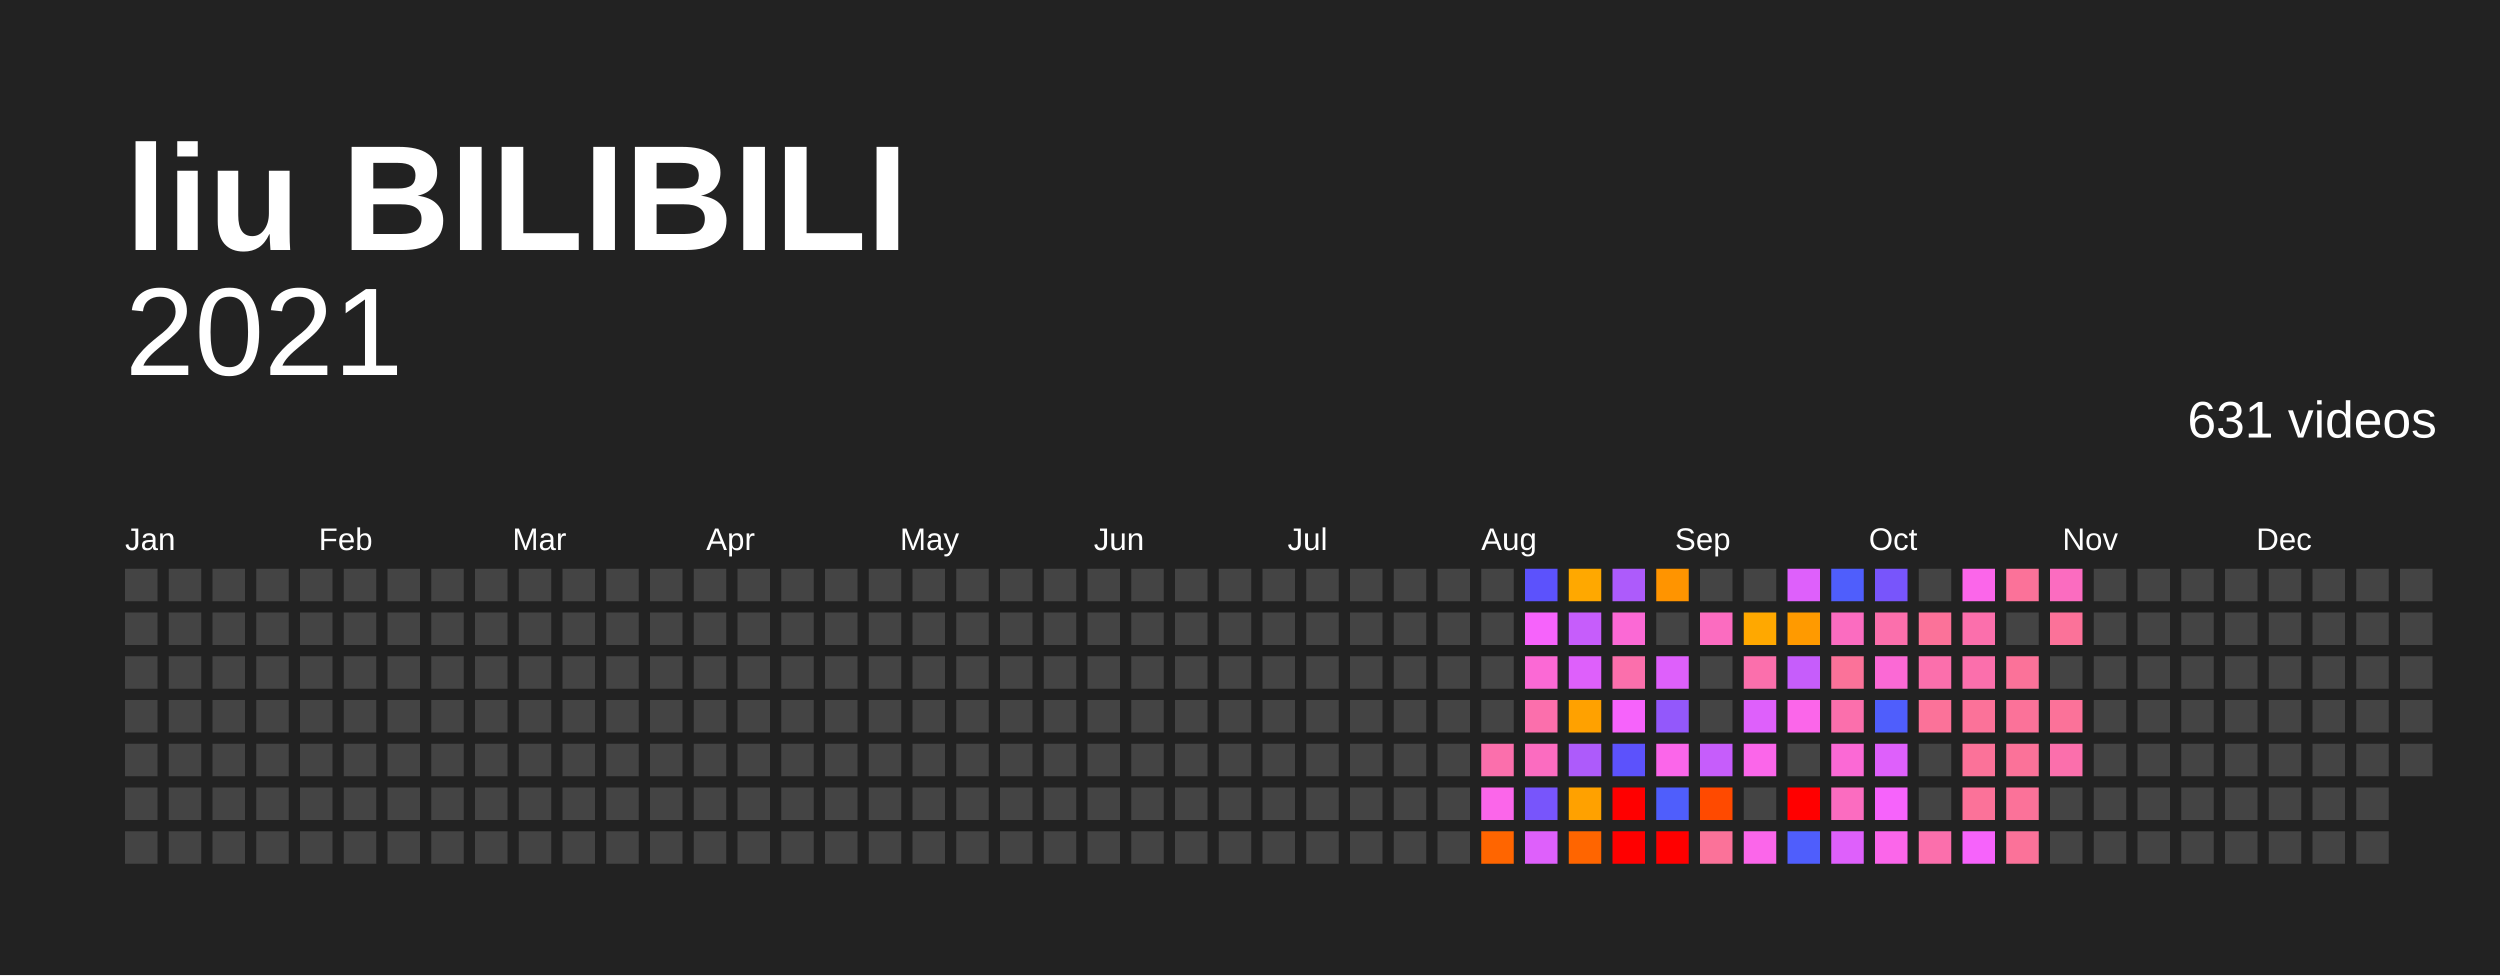
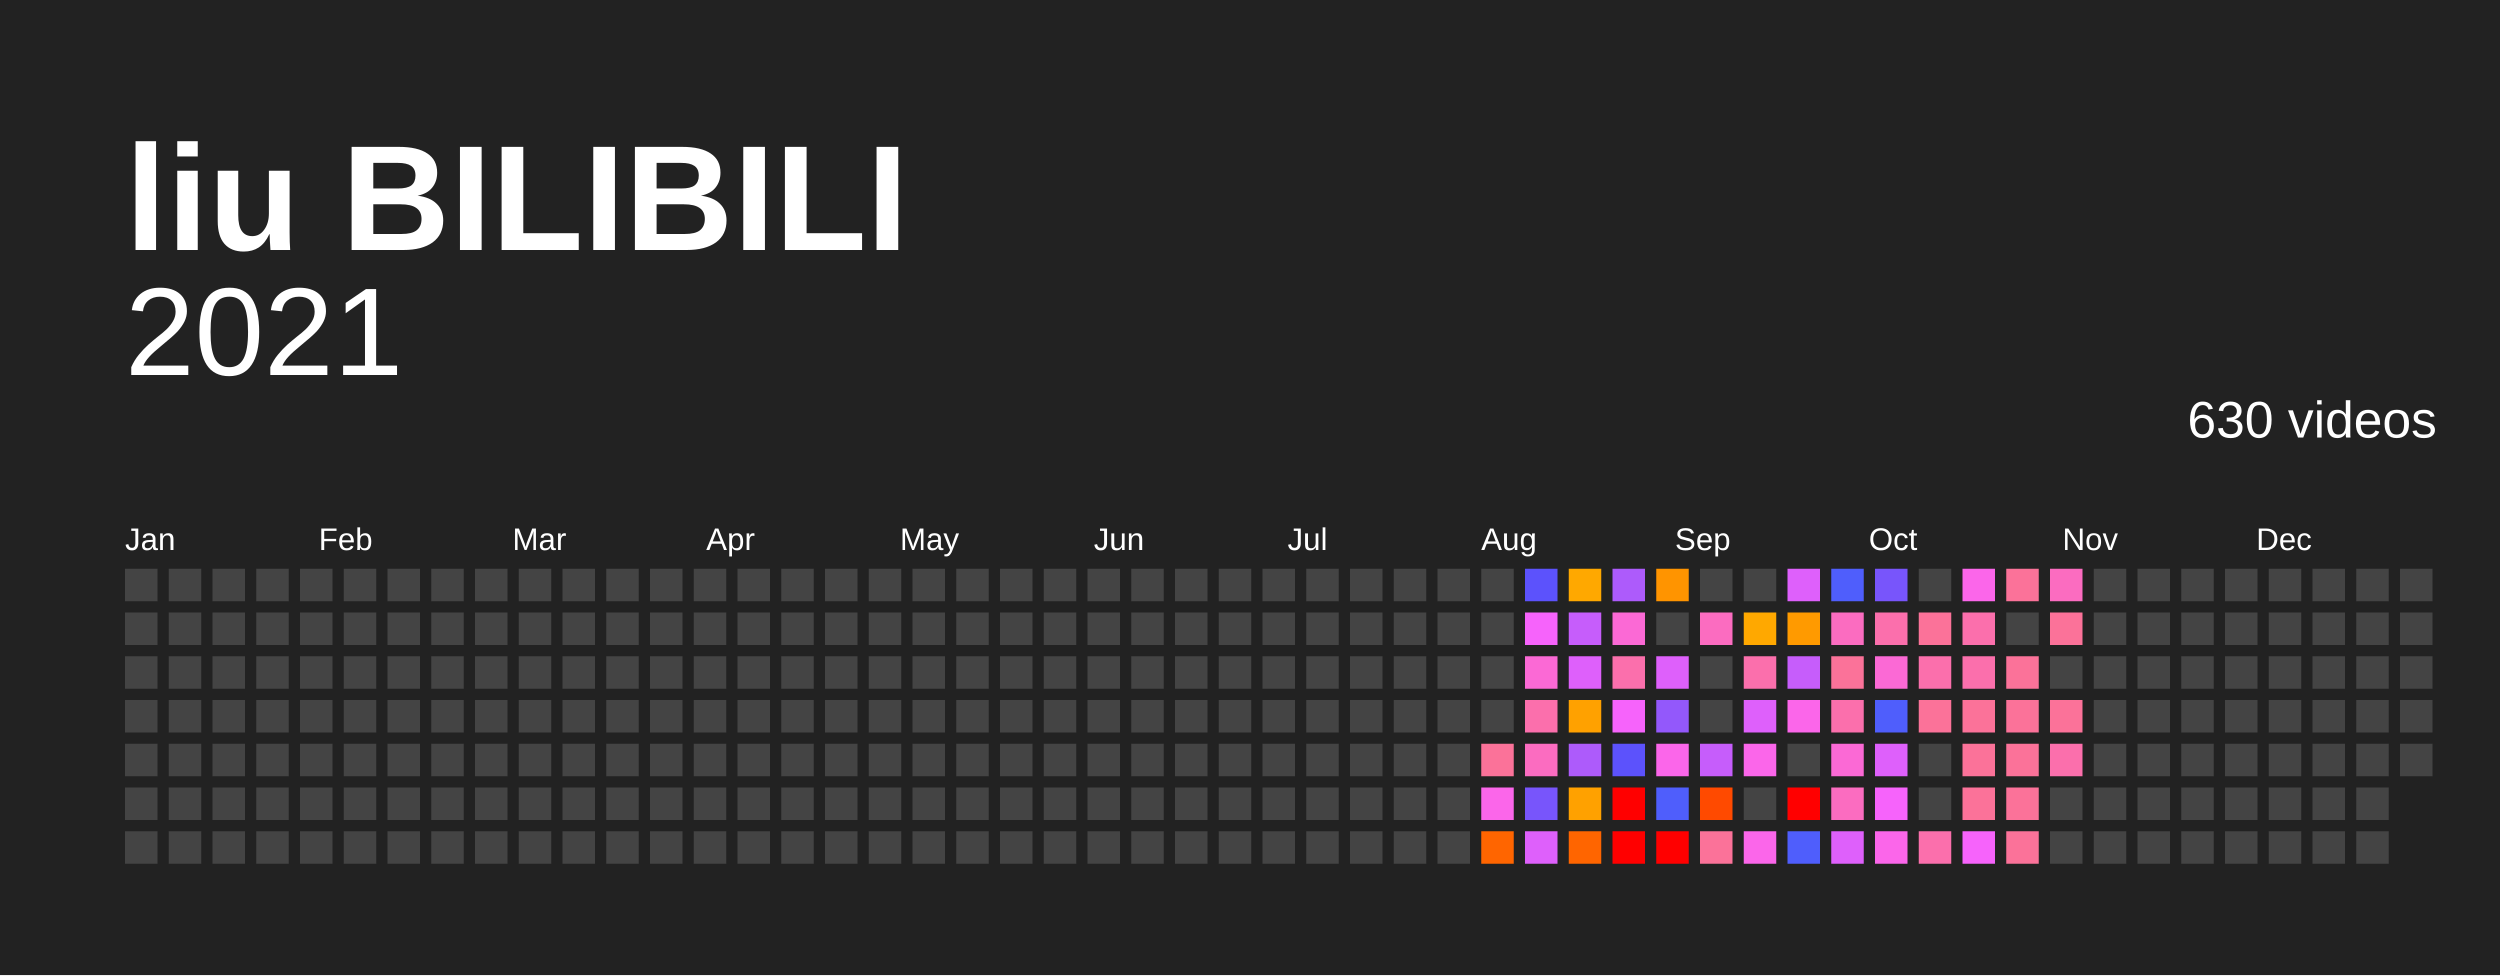
<svg xmlns="http://www.w3.org/2000/svg" baseProfile="full" height="78mm" version="1.1" viewBox="0,0,200,78" width="200mm">
  <defs />
  <rect fill="#222222" height="78" width="200" x="0" y="0" />
  <text fill="#FFFFFF" style="font-size:12px; font-family:Arial; font-weight:bold;" x="10" y="20">liu BILIBILI</text>
  <text alignment-baseline="hanging" fill="#FFFFFF" style="font-size:10.0px; font-family:Arial;" x="10" y="30">2021</text>
-   <text alignment-baseline="hanging" fill="#FFFFFF" style="font-size:4.125px; font-family:Arial;" x="175" y="35">631 videos</text>
+   <text alignment-baseline="hanging" fill="#FFFFFF" style="font-size:4.125px; font-family:Arial;" x="175" y="35">630 videos</text>
  <text fill="#FFFFFF" style="font-size:2.5px; font-family:Arial" x="10.0" y="44">Jan</text>
  <text fill="#FFFFFF" style="font-size:2.5px; font-family:Arial" x="25.5" y="44">Feb</text>
  <text fill="#FFFFFF" style="font-size:2.5px; font-family:Arial" x="41.0" y="44">Mar</text>
  <text fill="#FFFFFF" style="font-size:2.5px; font-family:Arial" x="56.5" y="44">Apr</text>
  <text fill="#FFFFFF" style="font-size:2.5px; font-family:Arial" x="72.0" y="44">May</text>
  <text fill="#FFFFFF" style="font-size:2.5px; font-family:Arial" x="87.5" y="44">Jun</text>
  <text fill="#FFFFFF" style="font-size:2.5px; font-family:Arial" x="103.0" y="44">Jul</text>
  <text fill="#FFFFFF" style="font-size:2.5px; font-family:Arial" x="118.5" y="44">Aug</text>
  <text fill="#FFFFFF" style="font-size:2.5px; font-family:Arial" x="134.0" y="44">Sep</text>
  <text fill="#FFFFFF" style="font-size:2.5px; font-family:Arial" x="149.5" y="44">Oct</text>
  <text fill="#FFFFFF" style="font-size:2.5px; font-family:Arial" x="165.0" y="44">Nov</text>
  <text fill="#FFFFFF" style="font-size:2.5px; font-family:Arial" x="180.5" y="44">Dec</text>
  <rect fill="#444444" height="2.6" width="2.6" x="10.0" y="45.5" />
  <rect fill="#444444" height="2.6" width="2.6" x="10.0" y="49.0" />
  <rect fill="#444444" height="2.6" width="2.6" x="10.0" y="52.5" />
  <rect fill="#444444" height="2.6" width="2.6" x="10.0" y="56.0" />
  <rect fill="#444444" height="2.6" width="2.6" x="10.0" y="59.5" />
  <rect fill="#444444" height="2.6" width="2.6" x="10.0" y="63.0" />
  <rect fill="#444444" height="2.6" width="2.6" x="10.0" y="66.5" />
  <rect fill="#444444" height="2.6" width="2.6" x="13.5" y="45.5" />
  <rect fill="#444444" height="2.6" width="2.6" x="13.5" y="49.0" />
  <rect fill="#444444" height="2.6" width="2.6" x="13.5" y="52.5" />
  <rect fill="#444444" height="2.6" width="2.6" x="13.5" y="56.0" />
  <rect fill="#444444" height="2.6" width="2.6" x="13.5" y="59.5" />
  <rect fill="#444444" height="2.6" width="2.6" x="13.5" y="63.0" />
  <rect fill="#444444" height="2.6" width="2.6" x="13.5" y="66.5" />
  <rect fill="#444444" height="2.6" width="2.6" x="17.0" y="45.5" />
  <rect fill="#444444" height="2.6" width="2.6" x="17.0" y="49.0" />
  <rect fill="#444444" height="2.6" width="2.6" x="17.0" y="52.5" />
  <rect fill="#444444" height="2.6" width="2.6" x="17.0" y="56.0" />
  <rect fill="#444444" height="2.6" width="2.6" x="17.0" y="59.5" />
  <rect fill="#444444" height="2.6" width="2.6" x="17.0" y="63.0" />
  <rect fill="#444444" height="2.6" width="2.6" x="17.0" y="66.5" />
  <rect fill="#444444" height="2.6" width="2.6" x="20.5" y="45.5" />
  <rect fill="#444444" height="2.6" width="2.6" x="20.5" y="49.0" />
  <rect fill="#444444" height="2.6" width="2.6" x="20.5" y="52.5" />
  <rect fill="#444444" height="2.6" width="2.6" x="20.5" y="56.0" />
  <rect fill="#444444" height="2.6" width="2.6" x="20.5" y="59.5" />
  <rect fill="#444444" height="2.6" width="2.6" x="20.5" y="63.0" />
  <rect fill="#444444" height="2.6" width="2.6" x="20.5" y="66.5" />
  <rect fill="#444444" height="2.6" width="2.6" x="24.0" y="45.5" />
  <rect fill="#444444" height="2.6" width="2.6" x="24.0" y="49.0" />
  <rect fill="#444444" height="2.6" width="2.6" x="24.0" y="52.5" />
  <rect fill="#444444" height="2.6" width="2.6" x="24.0" y="56.0" />
  <rect fill="#444444" height="2.6" width="2.6" x="24.0" y="59.5" />
  <rect fill="#444444" height="2.6" width="2.6" x="24.0" y="63.0" />
  <rect fill="#444444" height="2.6" width="2.6" x="24.0" y="66.5" />
  <rect fill="#444444" height="2.6" width="2.6" x="27.5" y="45.5" />
  <rect fill="#444444" height="2.6" width="2.6" x="27.5" y="49.0" />
  <rect fill="#444444" height="2.6" width="2.6" x="27.5" y="52.5" />
  <rect fill="#444444" height="2.6" width="2.6" x="27.5" y="56.0" />
  <rect fill="#444444" height="2.6" width="2.6" x="27.5" y="59.5" />
  <rect fill="#444444" height="2.6" width="2.6" x="27.5" y="63.0" />
  <rect fill="#444444" height="2.6" width="2.6" x="27.5" y="66.5" />
  <rect fill="#444444" height="2.6" width="2.6" x="31.0" y="45.5" />
  <rect fill="#444444" height="2.6" width="2.6" x="31.0" y="49.0" />
  <rect fill="#444444" height="2.6" width="2.6" x="31.0" y="52.5" />
  <rect fill="#444444" height="2.6" width="2.6" x="31.0" y="56.0" />
  <rect fill="#444444" height="2.6" width="2.6" x="31.0" y="59.5" />
  <rect fill="#444444" height="2.6" width="2.6" x="31.0" y="63.0" />
  <rect fill="#444444" height="2.6" width="2.6" x="31.0" y="66.5" />
  <rect fill="#444444" height="2.6" width="2.6" x="34.5" y="45.5" />
  <rect fill="#444444" height="2.6" width="2.6" x="34.5" y="49.0" />
  <rect fill="#444444" height="2.6" width="2.6" x="34.5" y="52.5" />
  <rect fill="#444444" height="2.6" width="2.6" x="34.5" y="56.0" />
  <rect fill="#444444" height="2.6" width="2.6" x="34.5" y="59.5" />
  <rect fill="#444444" height="2.6" width="2.6" x="34.5" y="63.0" />
  <rect fill="#444444" height="2.6" width="2.6" x="34.5" y="66.5" />
  <rect fill="#444444" height="2.6" width="2.6" x="38.0" y="45.5" />
  <rect fill="#444444" height="2.6" width="2.6" x="38.0" y="49.0" />
  <rect fill="#444444" height="2.6" width="2.6" x="38.0" y="52.5" />
  <rect fill="#444444" height="2.6" width="2.6" x="38.0" y="56.0" />
  <rect fill="#444444" height="2.6" width="2.6" x="38.0" y="59.5" />
  <rect fill="#444444" height="2.6" width="2.6" x="38.0" y="63.0" />
  <rect fill="#444444" height="2.6" width="2.6" x="38.0" y="66.5" />
  <rect fill="#444444" height="2.6" width="2.6" x="41.5" y="45.5" />
  <rect fill="#444444" height="2.6" width="2.6" x="41.5" y="49.0" />
  <rect fill="#444444" height="2.6" width="2.6" x="41.5" y="52.5" />
  <rect fill="#444444" height="2.6" width="2.6" x="41.5" y="56.0" />
  <rect fill="#444444" height="2.6" width="2.6" x="41.5" y="59.5" />
  <rect fill="#444444" height="2.6" width="2.6" x="41.5" y="63.0" />
  <rect fill="#444444" height="2.6" width="2.6" x="41.5" y="66.5" />
  <rect fill="#444444" height="2.6" width="2.6" x="45.0" y="45.5" />
  <rect fill="#444444" height="2.6" width="2.6" x="45.0" y="49.0" />
  <rect fill="#444444" height="2.6" width="2.6" x="45.0" y="52.5" />
  <rect fill="#444444" height="2.6" width="2.6" x="45.0" y="56.0" />
  <rect fill="#444444" height="2.6" width="2.6" x="45.0" y="59.5" />
  <rect fill="#444444" height="2.6" width="2.6" x="45.0" y="63.0" />
  <rect fill="#444444" height="2.6" width="2.6" x="45.0" y="66.5" />
  <rect fill="#444444" height="2.6" width="2.6" x="48.5" y="45.5" />
  <rect fill="#444444" height="2.6" width="2.6" x="48.5" y="49.0" />
  <rect fill="#444444" height="2.6" width="2.6" x="48.5" y="52.5" />
  <rect fill="#444444" height="2.6" width="2.6" x="48.5" y="56.0" />
  <rect fill="#444444" height="2.6" width="2.6" x="48.5" y="59.5" />
  <rect fill="#444444" height="2.6" width="2.6" x="48.5" y="63.0" />
  <rect fill="#444444" height="2.6" width="2.6" x="48.5" y="66.5" />
  <rect fill="#444444" height="2.6" width="2.6" x="52.0" y="45.5" />
  <rect fill="#444444" height="2.6" width="2.6" x="52.0" y="49.0" />
  <rect fill="#444444" height="2.6" width="2.6" x="52.0" y="52.5" />
  <rect fill="#444444" height="2.6" width="2.6" x="52.0" y="56.0" />
  <rect fill="#444444" height="2.6" width="2.6" x="52.0" y="59.5" />
  <rect fill="#444444" height="2.6" width="2.6" x="52.0" y="63.0" />
  <rect fill="#444444" height="2.6" width="2.6" x="52.0" y="66.5" />
  <rect fill="#444444" height="2.6" width="2.6" x="55.5" y="45.5" />
  <rect fill="#444444" height="2.6" width="2.6" x="55.5" y="49.0" />
  <rect fill="#444444" height="2.6" width="2.6" x="55.5" y="52.5" />
  <rect fill="#444444" height="2.6" width="2.6" x="55.5" y="56.0" />
  <rect fill="#444444" height="2.6" width="2.6" x="55.5" y="59.5" />
  <rect fill="#444444" height="2.6" width="2.6" x="55.5" y="63.0" />
  <rect fill="#444444" height="2.6" width="2.6" x="55.5" y="66.5" />
  <rect fill="#444444" height="2.6" width="2.6" x="59.0" y="45.5" />
  <rect fill="#444444" height="2.6" width="2.6" x="59.0" y="49.0" />
  <rect fill="#444444" height="2.6" width="2.6" x="59.0" y="52.5" />
  <rect fill="#444444" height="2.6" width="2.6" x="59.0" y="56.0" />
  <rect fill="#444444" height="2.6" width="2.6" x="59.0" y="59.5" />
  <rect fill="#444444" height="2.6" width="2.6" x="59.0" y="63.0" />
  <rect fill="#444444" height="2.6" width="2.6" x="59.0" y="66.5" />
  <rect fill="#444444" height="2.6" width="2.6" x="62.5" y="45.5" />
  <rect fill="#444444" height="2.6" width="2.6" x="62.5" y="49.0" />
  <rect fill="#444444" height="2.6" width="2.6" x="62.5" y="52.5" />
  <rect fill="#444444" height="2.6" width="2.6" x="62.5" y="56.0" />
  <rect fill="#444444" height="2.6" width="2.6" x="62.5" y="59.5" />
  <rect fill="#444444" height="2.6" width="2.6" x="62.5" y="63.0" />
  <rect fill="#444444" height="2.6" width="2.6" x="62.5" y="66.5" />
  <rect fill="#444444" height="2.6" width="2.6" x="66.0" y="45.5" />
  <rect fill="#444444" height="2.6" width="2.6" x="66.0" y="49.0" />
  <rect fill="#444444" height="2.6" width="2.6" x="66.0" y="52.5" />
  <rect fill="#444444" height="2.6" width="2.6" x="66.0" y="56.0" />
  <rect fill="#444444" height="2.6" width="2.6" x="66.0" y="59.5" />
  <rect fill="#444444" height="2.6" width="2.6" x="66.0" y="63.0" />
  <rect fill="#444444" height="2.6" width="2.6" x="66.0" y="66.5" />
  <rect fill="#444444" height="2.6" width="2.6" x="69.5" y="45.5" />
  <rect fill="#444444" height="2.6" width="2.6" x="69.5" y="49.0" />
  <rect fill="#444444" height="2.6" width="2.6" x="69.5" y="52.5" />
  <rect fill="#444444" height="2.6" width="2.6" x="69.5" y="56.0" />
  <rect fill="#444444" height="2.6" width="2.6" x="69.5" y="59.5" />
  <rect fill="#444444" height="2.6" width="2.6" x="69.5" y="63.0" />
  <rect fill="#444444" height="2.6" width="2.6" x="69.5" y="66.5" />
  <rect fill="#444444" height="2.6" width="2.6" x="73.0" y="45.5" />
  <rect fill="#444444" height="2.6" width="2.6" x="73.0" y="49.0" />
  <rect fill="#444444" height="2.6" width="2.6" x="73.0" y="52.5" />
  <rect fill="#444444" height="2.6" width="2.6" x="73.0" y="56.0" />
  <rect fill="#444444" height="2.6" width="2.6" x="73.0" y="59.5" />
  <rect fill="#444444" height="2.6" width="2.6" x="73.0" y="63.0" />
  <rect fill="#444444" height="2.6" width="2.6" x="73.0" y="66.5" />
  <rect fill="#444444" height="2.6" width="2.6" x="76.5" y="45.5" />
  <rect fill="#444444" height="2.6" width="2.6" x="76.5" y="49.0" />
  <rect fill="#444444" height="2.6" width="2.6" x="76.5" y="52.5" />
  <rect fill="#444444" height="2.6" width="2.6" x="76.5" y="56.0" />
  <rect fill="#444444" height="2.6" width="2.6" x="76.5" y="59.5" />
  <rect fill="#444444" height="2.6" width="2.6" x="76.5" y="63.0" />
  <rect fill="#444444" height="2.6" width="2.6" x="76.5" y="66.5" />
  <rect fill="#444444" height="2.6" width="2.6" x="80.0" y="45.5" />
  <rect fill="#444444" height="2.6" width="2.6" x="80.0" y="49.0" />
  <rect fill="#444444" height="2.6" width="2.6" x="80.0" y="52.5" />
  <rect fill="#444444" height="2.6" width="2.6" x="80.0" y="56.0" />
  <rect fill="#444444" height="2.6" width="2.6" x="80.0" y="59.5" />
  <rect fill="#444444" height="2.6" width="2.6" x="80.0" y="63.0" />
  <rect fill="#444444" height="2.6" width="2.6" x="80.0" y="66.5" />
  <rect fill="#444444" height="2.6" width="2.6" x="83.5" y="45.5" />
  <rect fill="#444444" height="2.6" width="2.6" x="83.5" y="49.0" />
  <rect fill="#444444" height="2.6" width="2.6" x="83.5" y="52.5" />
  <rect fill="#444444" height="2.6" width="2.6" x="83.5" y="56.0" />
  <rect fill="#444444" height="2.6" width="2.6" x="83.5" y="59.5" />
  <rect fill="#444444" height="2.6" width="2.6" x="83.5" y="63.0" />
  <rect fill="#444444" height="2.6" width="2.6" x="83.5" y="66.5" />
  <rect fill="#444444" height="2.6" width="2.6" x="87.0" y="45.5" />
  <rect fill="#444444" height="2.6" width="2.6" x="87.0" y="49.0" />
  <rect fill="#444444" height="2.6" width="2.6" x="87.0" y="52.5" />
  <rect fill="#444444" height="2.6" width="2.6" x="87.0" y="56.0" />
  <rect fill="#444444" height="2.6" width="2.6" x="87.0" y="59.5" />
  <rect fill="#444444" height="2.6" width="2.6" x="87.0" y="63.0" />
  <rect fill="#444444" height="2.6" width="2.6" x="87.0" y="66.5" />
  <rect fill="#444444" height="2.6" width="2.6" x="90.5" y="45.5" />
  <rect fill="#444444" height="2.6" width="2.6" x="90.5" y="49.0" />
  <rect fill="#444444" height="2.6" width="2.6" x="90.5" y="52.5" />
  <rect fill="#444444" height="2.6" width="2.6" x="90.5" y="56.0" />
  <rect fill="#444444" height="2.6" width="2.6" x="90.5" y="59.5" />
  <rect fill="#444444" height="2.6" width="2.6" x="90.5" y="63.0" />
  <rect fill="#444444" height="2.6" width="2.6" x="90.5" y="66.5" />
  <rect fill="#444444" height="2.6" width="2.6" x="94.0" y="45.5" />
  <rect fill="#444444" height="2.6" width="2.6" x="94.0" y="49.0" />
  <rect fill="#444444" height="2.6" width="2.6" x="94.0" y="52.5" />
  <rect fill="#444444" height="2.6" width="2.6" x="94.0" y="56.0" />
  <rect fill="#444444" height="2.6" width="2.6" x="94.0" y="59.5" />
  <rect fill="#444444" height="2.6" width="2.6" x="94.0" y="63.0" />
  <rect fill="#444444" height="2.6" width="2.6" x="94.0" y="66.5" />
  <rect fill="#444444" height="2.6" width="2.6" x="97.5" y="45.5" />
  <rect fill="#444444" height="2.6" width="2.6" x="97.5" y="49.0" />
  <rect fill="#444444" height="2.6" width="2.6" x="97.5" y="52.5" />
  <rect fill="#444444" height="2.6" width="2.6" x="97.5" y="56.0" />
  <rect fill="#444444" height="2.6" width="2.6" x="97.5" y="59.5" />
  <rect fill="#444444" height="2.6" width="2.6" x="97.5" y="63.0" />
  <rect fill="#444444" height="2.6" width="2.6" x="97.5" y="66.5" />
  <rect fill="#444444" height="2.6" width="2.6" x="101.0" y="45.5" />
  <rect fill="#444444" height="2.6" width="2.6" x="101.0" y="49.0" />
  <rect fill="#444444" height="2.6" width="2.6" x="101.0" y="52.5" />
  <rect fill="#444444" height="2.6" width="2.6" x="101.0" y="56.0" />
  <rect fill="#444444" height="2.6" width="2.6" x="101.0" y="59.5" />
  <rect fill="#444444" height="2.6" width="2.6" x="101.0" y="63.0" />
  <rect fill="#444444" height="2.6" width="2.6" x="101.0" y="66.5" />
  <rect fill="#444444" height="2.6" width="2.6" x="104.5" y="45.5" />
  <rect fill="#444444" height="2.6" width="2.6" x="104.5" y="49.0" />
  <rect fill="#444444" height="2.6" width="2.6" x="104.5" y="52.5" />
  <rect fill="#444444" height="2.6" width="2.6" x="104.5" y="56.0" />
  <rect fill="#444444" height="2.6" width="2.6" x="104.5" y="59.5" />
  <rect fill="#444444" height="2.6" width="2.6" x="104.5" y="63.0" />
  <rect fill="#444444" height="2.6" width="2.6" x="104.5" y="66.5" />
  <rect fill="#444444" height="2.6" width="2.6" x="108.0" y="45.5" />
  <rect fill="#444444" height="2.6" width="2.6" x="108.0" y="49.0" />
  <rect fill="#444444" height="2.6" width="2.6" x="108.0" y="52.5" />
  <rect fill="#444444" height="2.6" width="2.6" x="108.0" y="56.0" />
  <rect fill="#444444" height="2.6" width="2.6" x="108.0" y="59.5" />
  <rect fill="#444444" height="2.6" width="2.6" x="108.0" y="63.0" />
  <rect fill="#444444" height="2.6" width="2.6" x="108.0" y="66.5" />
  <rect fill="#444444" height="2.6" width="2.6" x="111.5" y="45.5" />
  <rect fill="#444444" height="2.6" width="2.6" x="111.5" y="49.0" />
  <rect fill="#444444" height="2.6" width="2.6" x="111.5" y="52.5" />
  <rect fill="#444444" height="2.6" width="2.6" x="111.5" y="56.0" />
  <rect fill="#444444" height="2.6" width="2.6" x="111.5" y="59.5" />
  <rect fill="#444444" height="2.6" width="2.6" x="111.5" y="63.0" />
  <rect fill="#444444" height="2.6" width="2.6" x="111.5" y="66.5" />
  <rect fill="#444444" height="2.6" width="2.6" x="115.0" y="45.5" />
  <rect fill="#444444" height="2.6" width="2.6" x="115.0" y="49.0" />
  <rect fill="#444444" height="2.6" width="2.6" x="115.0" y="52.5" />
  <rect fill="#444444" height="2.6" width="2.6" x="115.0" y="56.0" />
  <rect fill="#444444" height="2.6" width="2.6" x="115.0" y="59.5" />
  <rect fill="#444444" height="2.6" width="2.6" x="115.0" y="63.0" />
  <rect fill="#444444" height="2.6" width="2.6" x="115.0" y="66.5" />
  <rect fill="#444444" height="2.6" width="2.6" x="118.5" y="45.5" />
  <rect fill="#444444" height="2.6" width="2.6" x="118.5" y="49.0" />
  <rect fill="#444444" height="2.6" width="2.6" x="118.5" y="52.5" />
  <rect fill="#444444" height="2.6" width="2.6" x="118.5" y="56.0" />
-   <rect fill="#fb6fac" height="2.6" width="2.6" x="118.5" y="59.5" />
+   <rect fill="#fb7299" height="2.6" width="2.6" x="118.5" y="59.5" />
  <rect fill="#fb66ea" height="2.6" width="2.6" x="118.5" y="63.0" />
  <rect fill="#ff6500" height="2.6" width="2.6" x="118.5" y="66.5" />
  <rect fill="#5c52fc" height="2.6" width="2.6" x="122.0" y="45.5" />
  <rect fill="#f663fb" height="2.6" width="2.6" x="122.0" y="49.0" />
  <rect fill="#fb69d5" height="2.6" width="2.6" x="122.0" y="52.5" />
  <rect fill="#fb6fac" height="2.6" width="2.6" x="122.0" y="56.0" />
  <rect fill="#fb6cc0" height="2.6" width="2.6" x="122.0" y="59.5" />
  <rect fill="#7855fb" height="2.6" width="2.6" x="122.0" y="63.0" />
  <rect fill="#de60fb" height="2.6" width="2.6" x="122.0" y="66.5" />
  <rect fill="#ffa800" height="2.6" width="2.6" x="125.5" y="45.5" />
  <rect fill="#c65dfb" height="2.6" width="2.6" x="125.5" y="49.0" />
  <rect fill="#de60fb" height="2.6" width="2.6" x="125.5" y="52.5" />
  <rect fill="#ffa100" height="2.6" width="2.6" x="125.5" y="56.0" />
  <rect fill="#ad5bfb" height="2.6" width="2.6" x="125.5" y="59.5" />
  <rect fill="#ffa100" height="2.6" width="2.6" x="125.5" y="63.0" />
  <rect fill="#ff6500" height="2.6" width="2.6" x="125.5" y="66.5" />
  <rect fill="#ad5bfb" height="2.6" width="2.6" x="129.0" y="45.5" />
  <rect fill="#fb69d5" height="2.6" width="2.6" x="129.0" y="49.0" />
  <rect fill="#fb6fac" height="2.6" width="2.6" x="129.0" y="52.5" />
  <rect fill="#f663fb" height="2.6" width="2.6" x="129.0" y="56.0" />
  <rect fill="#5c52fc" height="2.6" width="2.6" x="129.0" y="59.5" />
  <rect fill="red" height="2.6" width="2.6" x="129.0" y="63.0" />
  <rect fill="red" height="2.6" width="2.6" x="129.0" y="66.5" />
  <rect fill="#ff9400" height="2.6" width="2.6" x="132.5" y="45.5" />
  <rect fill="#444444" height="2.6" width="2.6" x="132.5" y="49.0" />
  <rect fill="#de60fb" height="2.6" width="2.6" x="132.5" y="52.5" />
  <rect fill="#9358fb" height="2.6" width="2.6" x="132.5" y="56.0" />
  <rect fill="#fb66ea" height="2.6" width="2.6" x="132.5" y="59.5" />
  <rect fill="#4f5efc" height="2.6" width="2.6" x="132.5" y="63.0" />
  <rect fill="red" height="2.6" width="2.6" x="132.5" y="66.5" />
  <rect fill="#444444" height="2.6" width="2.6" x="136.0" y="45.5" />
  <rect fill="#fb6cc0" height="2.6" width="2.6" x="136.0" y="49.0" />
  <rect fill="#444444" height="2.6" width="2.6" x="136.0" y="52.5" />
  <rect fill="#444444" height="2.6" width="2.6" x="136.0" y="56.0" />
  <rect fill="#c65dfb" height="2.6" width="2.6" x="136.0" y="59.5" />
  <rect fill="#ff4a00" height="2.6" width="2.6" x="136.0" y="63.0" />
  <rect fill="#fb7299" height="2.6" width="2.6" x="136.0" y="66.5" />
  <rect fill="#444444" height="2.6" width="2.6" x="139.5" y="45.5" />
  <rect fill="#ffa800" height="2.6" width="2.6" x="139.5" y="49.0" />
  <rect fill="#fb6fac" height="2.6" width="2.6" x="139.5" y="52.5" />
  <rect fill="#de60fb" height="2.6" width="2.6" x="139.5" y="56.0" />
  <rect fill="#fb66ea" height="2.6" width="2.6" x="139.5" y="59.5" />
  <rect fill="#444444" height="2.6" width="2.6" x="139.5" y="63.0" />
  <rect fill="#fb66ea" height="2.6" width="2.6" x="139.5" y="66.5" />
  <rect fill="#de60fb" height="2.6" width="2.6" x="143.0" y="45.5" />
  <rect fill="#ff9a00" height="2.6" width="2.6" x="143.0" y="49.0" />
  <rect fill="#c65dfb" height="2.6" width="2.6" x="143.0" y="52.5" />
  <rect fill="#fb66ea" height="2.6" width="2.6" x="143.0" y="56.0" />
  <rect fill="#444444" height="2.6" width="2.6" x="143.0" y="59.5" />
  <rect fill="red" height="2.6" width="2.6" x="143.0" y="63.0" />
  <rect fill="#4f5efc" height="2.6" width="2.6" x="143.0" y="66.5" />
  <rect fill="#4f5efc" height="2.6" width="2.6" x="146.5" y="45.5" />
  <rect fill="#fb6cc0" height="2.6" width="2.6" x="146.5" y="49.0" />
  <rect fill="#fb7299" height="2.6" width="2.6" x="146.5" y="52.5" />
  <rect fill="#fb6fac" height="2.6" width="2.6" x="146.5" y="56.0" />
  <rect fill="#fb69d5" height="2.6" width="2.6" x="146.5" y="59.5" />
  <rect fill="#fb6cc0" height="2.6" width="2.6" x="146.5" y="63.0" />
  <rect fill="#de60fb" height="2.6" width="2.6" x="146.5" y="66.5" />
  <rect fill="#7855fb" height="2.6" width="2.6" x="150.0" y="45.5" />
  <rect fill="#fb6fac" height="2.6" width="2.6" x="150.0" y="49.0" />
  <rect fill="#fb69d5" height="2.6" width="2.6" x="150.0" y="52.5" />
  <rect fill="#4f5efc" height="2.6" width="2.6" x="150.0" y="56.0" />
  <rect fill="#de60fb" height="2.6" width="2.6" x="150.0" y="59.5" />
  <rect fill="#f663fb" height="2.6" width="2.6" x="150.0" y="63.0" />
  <rect fill="#fb66ea" height="2.6" width="2.6" x="150.0" y="66.5" />
  <rect fill="#444444" height="2.6" width="2.6" x="153.5" y="45.5" />
  <rect fill="#fb7299" height="2.6" width="2.6" x="153.5" y="49.0" />
  <rect fill="#fb6fac" height="2.6" width="2.6" x="153.5" y="52.5" />
  <rect fill="#fb7299" height="2.6" width="2.6" x="153.5" y="56.0" />
  <rect fill="#444444" height="2.6" width="2.6" x="153.5" y="59.5" />
  <rect fill="#444444" height="2.6" width="2.6" x="153.5" y="63.0" />
  <rect fill="#fb6fac" height="2.6" width="2.6" x="153.5" y="66.5" />
  <rect fill="#fb66ea" height="2.6" width="2.6" x="157.0" y="45.5" />
  <rect fill="#fb6fac" height="2.6" width="2.6" x="157.0" y="49.0" />
  <rect fill="#fb6fac" height="2.6" width="2.6" x="157.0" y="52.5" />
  <rect fill="#fb7299" height="2.6" width="2.6" x="157.0" y="56.0" />
  <rect fill="#fb7299" height="2.6" width="2.6" x="157.0" y="59.5" />
  <rect fill="#fb7299" height="2.6" width="2.6" x="157.0" y="63.0" />
  <rect fill="#f663fb" height="2.6" width="2.6" x="157.0" y="66.5" />
  <rect fill="#fb7299" height="2.6" width="2.6" x="160.5" y="45.5" />
  <rect fill="#444444" height="2.6" width="2.6" x="160.5" y="49.0" />
  <rect fill="#fb7299" height="2.6" width="2.6" x="160.5" y="52.5" />
  <rect fill="#fb7299" height="2.6" width="2.6" x="160.5" y="56.0" />
  <rect fill="#fb7299" height="2.6" width="2.6" x="160.5" y="59.5" />
  <rect fill="#fb7299" height="2.6" width="2.6" x="160.5" y="63.0" />
  <rect fill="#fb7299" height="2.6" width="2.6" x="160.5" y="66.5" />
  <rect fill="#fb6cc0" height="2.6" width="2.6" x="164.0" y="45.5" />
  <rect fill="#fb7299" height="2.6" width="2.6" x="164.0" y="49.0" />
  <rect fill="#444444" height="2.6" width="2.6" x="164.0" y="52.5" />
  <rect fill="#fb7299" height="2.6" width="2.6" x="164.0" y="56.0" />
  <rect fill="#fb6fac" height="2.6" width="2.6" x="164.0" y="59.5" />
  <rect fill="#444444" height="2.6" width="2.6" x="164.0" y="63.0" />
  <rect fill="#444444" height="2.6" width="2.6" x="164.0" y="66.5" />
  <rect fill="#444444" height="2.6" width="2.6" x="167.5" y="45.5" />
  <rect fill="#444444" height="2.6" width="2.6" x="167.5" y="49.0" />
  <rect fill="#444444" height="2.6" width="2.6" x="167.5" y="52.5" />
  <rect fill="#444444" height="2.6" width="2.6" x="167.5" y="56.0" />
  <rect fill="#444444" height="2.6" width="2.6" x="167.5" y="59.5" />
  <rect fill="#444444" height="2.6" width="2.6" x="167.5" y="63.0" />
  <rect fill="#444444" height="2.6" width="2.6" x="167.5" y="66.5" />
  <rect fill="#444444" height="2.6" width="2.6" x="171.0" y="45.5" />
  <rect fill="#444444" height="2.6" width="2.6" x="171.0" y="49.0" />
  <rect fill="#444444" height="2.6" width="2.6" x="171.0" y="52.5" />
  <rect fill="#444444" height="2.6" width="2.6" x="171.0" y="56.0" />
  <rect fill="#444444" height="2.6" width="2.6" x="171.0" y="59.5" />
  <rect fill="#444444" height="2.6" width="2.6" x="171.0" y="63.0" />
  <rect fill="#444444" height="2.6" width="2.6" x="171.0" y="66.5" />
  <rect fill="#444444" height="2.6" width="2.6" x="174.5" y="45.5" />
  <rect fill="#444444" height="2.6" width="2.6" x="174.5" y="49.0" />
  <rect fill="#444444" height="2.6" width="2.6" x="174.5" y="52.5" />
  <rect fill="#444444" height="2.6" width="2.6" x="174.5" y="56.0" />
  <rect fill="#444444" height="2.6" width="2.6" x="174.5" y="59.5" />
  <rect fill="#444444" height="2.6" width="2.6" x="174.5" y="63.0" />
  <rect fill="#444444" height="2.6" width="2.6" x="174.5" y="66.5" />
  <rect fill="#444444" height="2.6" width="2.6" x="178.0" y="45.5" />
  <rect fill="#444444" height="2.6" width="2.6" x="178.0" y="49.0" />
  <rect fill="#444444" height="2.6" width="2.6" x="178.0" y="52.5" />
  <rect fill="#444444" height="2.6" width="2.6" x="178.0" y="56.0" />
  <rect fill="#444444" height="2.6" width="2.6" x="178.0" y="59.5" />
  <rect fill="#444444" height="2.6" width="2.6" x="178.0" y="63.0" />
  <rect fill="#444444" height="2.6" width="2.6" x="178.0" y="66.5" />
  <rect fill="#444444" height="2.6" width="2.6" x="181.5" y="45.5" />
  <rect fill="#444444" height="2.6" width="2.6" x="181.5" y="49.0" />
  <rect fill="#444444" height="2.6" width="2.6" x="181.5" y="52.5" />
  <rect fill="#444444" height="2.6" width="2.6" x="181.5" y="56.0" />
  <rect fill="#444444" height="2.6" width="2.6" x="181.5" y="59.5" />
  <rect fill="#444444" height="2.6" width="2.6" x="181.5" y="63.0" />
  <rect fill="#444444" height="2.6" width="2.6" x="181.5" y="66.5" />
  <rect fill="#444444" height="2.6" width="2.6" x="185.0" y="45.5" />
  <rect fill="#444444" height="2.6" width="2.6" x="185.0" y="49.0" />
  <rect fill="#444444" height="2.6" width="2.6" x="185.0" y="52.5" />
  <rect fill="#444444" height="2.6" width="2.6" x="185.0" y="56.0" />
  <rect fill="#444444" height="2.6" width="2.6" x="185.0" y="59.5" />
  <rect fill="#444444" height="2.6" width="2.6" x="185.0" y="63.0" />
  <rect fill="#444444" height="2.6" width="2.6" x="185.0" y="66.5" />
  <rect fill="#444444" height="2.6" width="2.6" x="188.5" y="45.5" />
  <rect fill="#444444" height="2.6" width="2.6" x="188.5" y="49.0" />
  <rect fill="#444444" height="2.6" width="2.6" x="188.5" y="52.5" />
  <rect fill="#444444" height="2.6" width="2.6" x="188.5" y="56.0" />
  <rect fill="#444444" height="2.6" width="2.6" x="188.5" y="59.5" />
  <rect fill="#444444" height="2.6" width="2.6" x="188.5" y="63.0" />
  <rect fill="#444444" height="2.6" width="2.6" x="188.5" y="66.5" />
  <rect fill="#444444" height="2.6" width="2.6" x="192.0" y="45.5" />
  <rect fill="#444444" height="2.6" width="2.6" x="192.0" y="49.0" />
  <rect fill="#444444" height="2.6" width="2.6" x="192.0" y="52.5" />
  <rect fill="#444444" height="2.6" width="2.6" x="192.0" y="56.0" />
  <rect fill="#444444" height="2.6" width="2.6" x="192.0" y="59.5" />
</svg>
